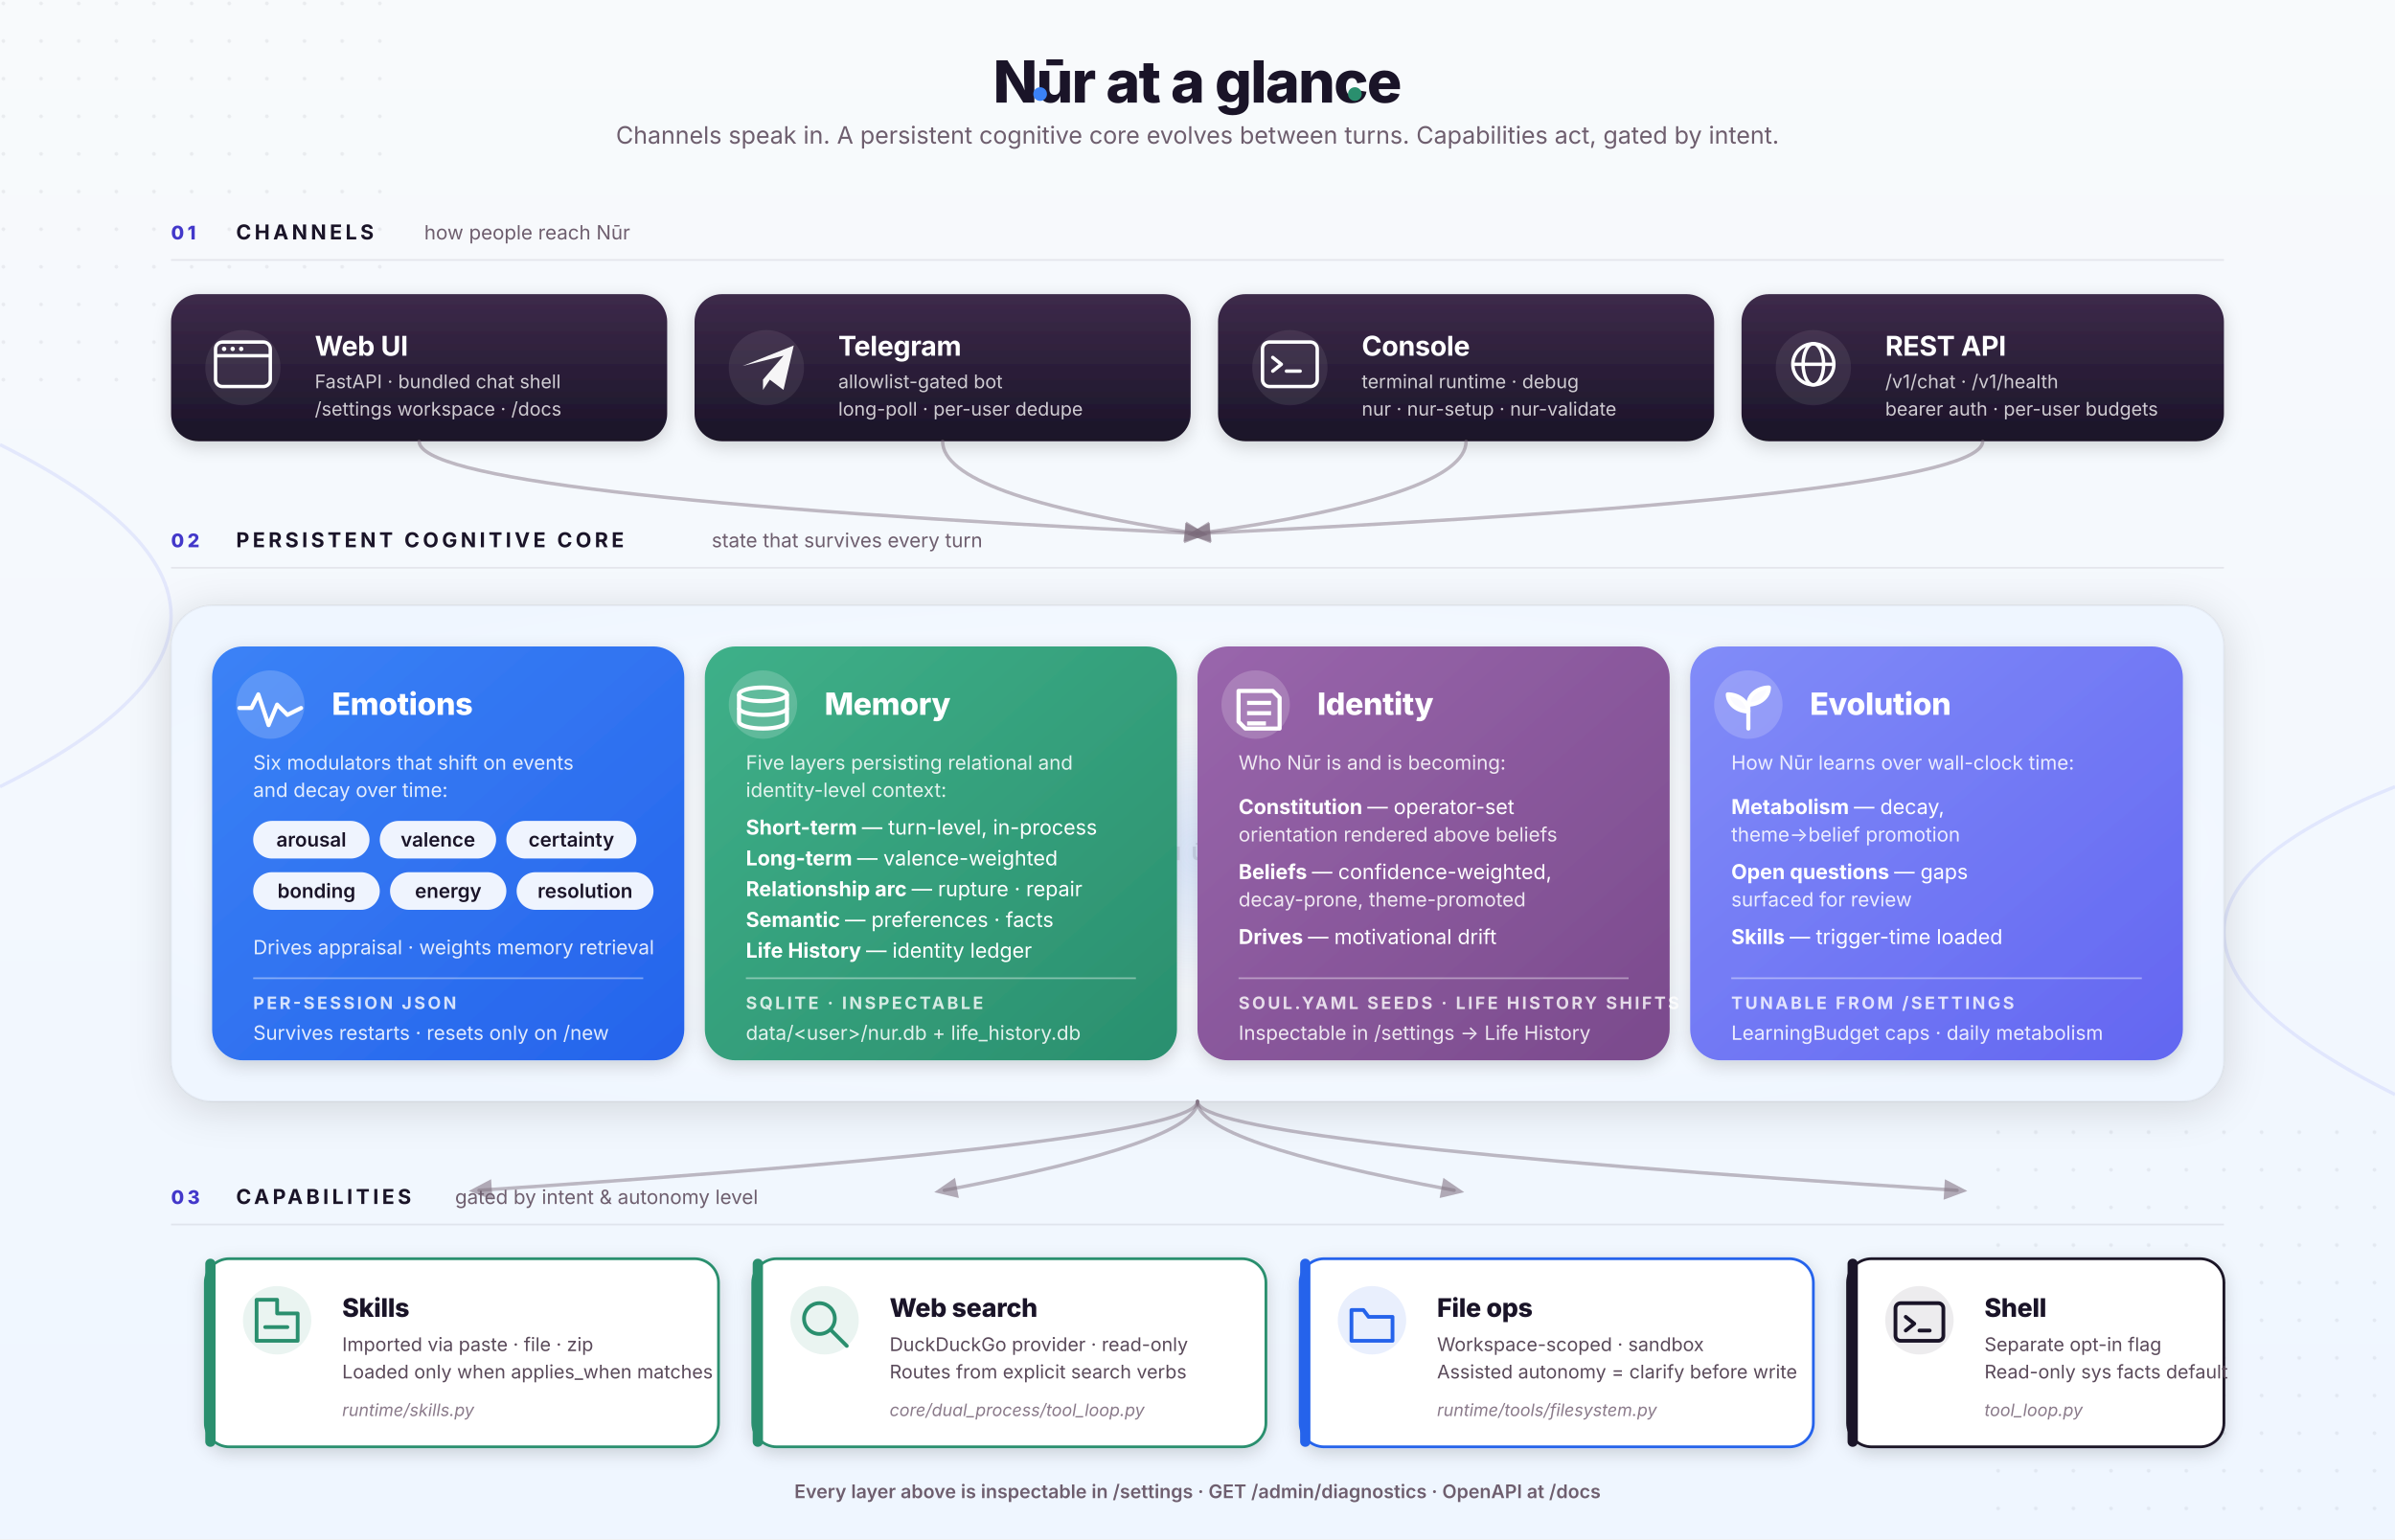
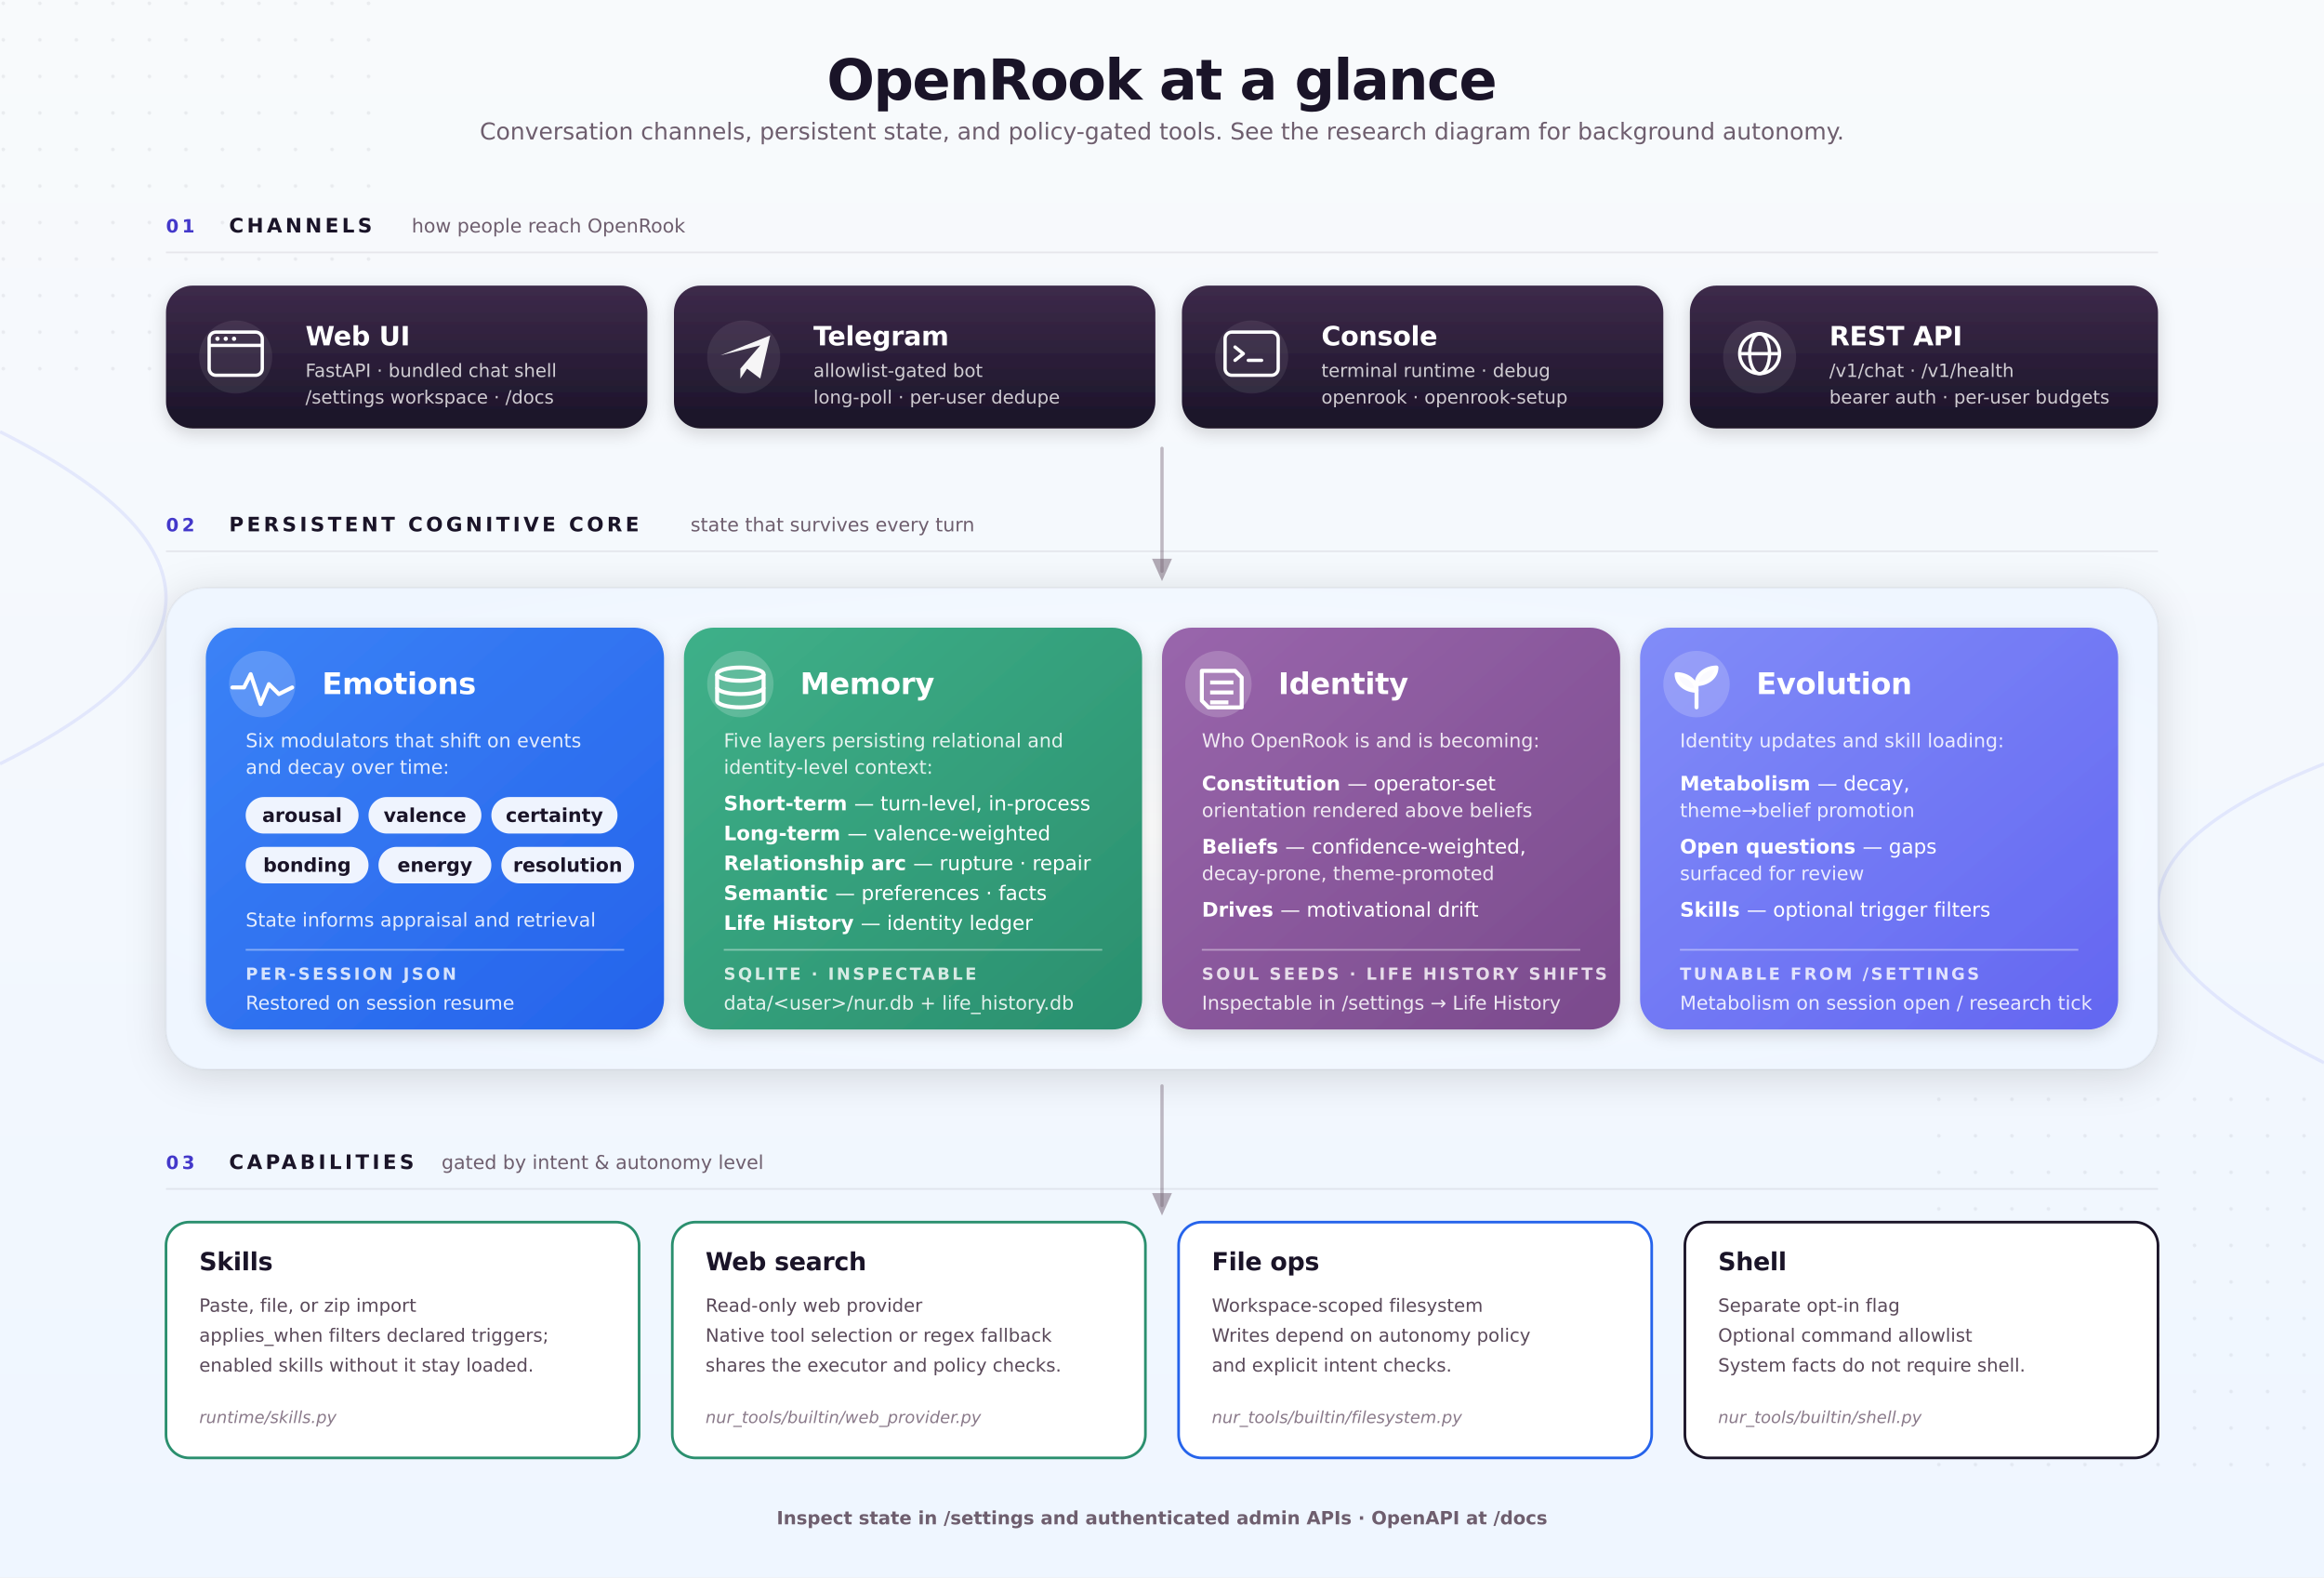
- <svg xmlns="http://www.w3.org/2000/svg" viewBox="0 0 1400 900" font-family="-apple-system,BlinkMacSystemFont,'Inter','Segoe UI',Helvetica,Arial,sans-serif">
+ <svg xmlns="http://www.w3.org/2000/svg" viewBox="0 0 1400 950" role="img" aria-labelledby="feature-overview-title feature-overview-desc" font-family="DejaVu Sans,Arial,sans-serif">
  <defs>
    <linearGradient id="bg" x1="0" y1="0" x2="0" y2="1">
      <stop offset="0%" stop-color="#F8FAFC" />
      <stop offset="100%" stop-color="#EFF6FF" />
    </linearGradient>
    <radialGradient id="coreBg" cx="50%" cy="50%" r="60%">
      <stop offset="0%" stop-color="#FFFFFF" />
      <stop offset="100%" stop-color="#EFF6FF" />
    </radialGradient>
    <radialGradient id="brandMark" cx="50%" cy="50%" r="50%">
      <stop offset="0%" stop-color="#3B82F6" stop-opacity="0.18" />
      <stop offset="100%" stop-color="#3B82F6" stop-opacity="0" />
    </radialGradient>
    <pattern id="dotgrid" x="0" y="0" width="22" height="22" patternUnits="userSpaceOnUse">
      <circle cx="2" cy="2" r="1.1" fill="#1A1428" fill-opacity="0.06" />
    </pattern>
    <linearGradient id="emotionFill" x1="0" y1="0" x2="1" y2="1">
      <stop offset="0%" stop-color="#3B82F6" />
      <stop offset="100%" stop-color="#2563EB" />
    </linearGradient>
    <linearGradient id="memoryFill" x1="0" y1="0" x2="1" y2="1">
      <stop offset="0%" stop-color="#3FB089" />
      <stop offset="100%" stop-color="#2A8F6E" />
    </linearGradient>
    <linearGradient id="identityFill" x1="0" y1="0" x2="1" y2="1">
      <stop offset="0%" stop-color="#9966AC" />
      <stop offset="100%" stop-color="#7A4A8C" />
    </linearGradient>
    <linearGradient id="evolutionFill" x1="0" y1="0" x2="1" y2="1">
      <stop offset="0%" stop-color="#818CF8" />
      <stop offset="100%" stop-color="#6366F1" />
    </linearGradient>
    <linearGradient id="channelFill" x1="0" y1="0" x2="0" y2="1">
      <stop offset="0%" stop-color="#3D2A4A" />
      <stop offset="100%" stop-color="#1A1428" />
    </linearGradient>
    <filter id="cardShadow" x="-15%" y="-15%" width="130%" height="130%">
      <feGaussianBlur in="SourceAlpha" stdDeviation="5" />
      <feOffset dx="0" dy="3" />
      <feComponentTransfer>
        <feFuncA type="linear" slope="0.16" />
      </feComponentTransfer>
      <feMerge>
        <feMergeNode />
        <feMergeNode in="SourceGraphic" />
      </feMerge>
    </filter>
    <filter id="coreShadow" x="-10%" y="-10%" width="120%" height="120%">
      <feGaussianBlur in="SourceAlpha" stdDeviation="12" />
      <feOffset dx="0" dy="4" />
      <feComponentTransfer>
        <feFuncA type="linear" slope="0.14" />
      </feComponentTransfer>
      <feMerge>
        <feMergeNode />
        <feMergeNode in="SourceGraphic" />
      </feMerge>
    </filter>
    <marker id="arrowhead" viewBox="0 0 12 12" refX="6" refY="6" markerWidth="9" markerHeight="9" orient="auto-start-reverse">
      <path d="M 1 2 L 10 6 L 1 10 Z" fill="#7A6A7A" fill-opacity="0.55" />
    </marker>
    <style>
      .h1 { font-size: 34px; font-weight: 800; fill: #1A1428; letter-spacing: -0.025em; }
      .h2 { font-size: 14px; fill: #6E5E6E; }
      .section-num { font-size: 11px; font-weight: 800; fill: #4338CA; letter-spacing: 0.18em; }
      .section-label { font-size: 12px; font-weight: 700; fill: #1A1428; letter-spacing: 0.16em; }
      .section-detail { font-size: 11.5px; fill: #6E5E6E; }
      .channel-name { font-size: 16px; font-weight: 700; fill: #FFFFFF; letter-spacing: -0.01em; }
      .channel-detail { font-size: 11px; fill: #FFFFFF; opacity: 0.78; }
      .feature-name { font-size: 18px; font-weight: 800; fill: #FFFFFF; letter-spacing: -0.01em; }
      .feature-tag { font-size: 11.5px; font-weight: 600; fill: #1A1428; }
      .feature-line-bold { font-size: 12px; font-weight: 700; fill: #FFFFFF; }
      .feature-line { font-size: 11.5px; fill: #FFFFFF; opacity: 0.86; }
      .feature-foot { font-size: 10px; font-weight: 700; fill: #FFFFFF; opacity: 0.8; letter-spacing: 0.14em; }
      .cap-name { font-size: 15px; font-weight: 800; fill: #1A1428; letter-spacing: -0.01em; }
      .cap-detail { font-size: 11px; fill: #5A4A5A; }
      .cap-source { font-size: 10px; font-style: italic; fill: #8A7A8A; }
      .footer { font-size: 11px; font-weight: 600; fill: #6E5E6E; }
      .brandMarkText { font-size: 11px; font-weight: 800; fill: #1A1428; opacity: 0.10; letter-spacing: 0.18em; }
    </style>
  </defs>
-   <rect x="0" y="0" width="1400" height="900" fill="url(#bg)" />
+   <rect x="0" y="0" width="1400" height="950" fill="url(#bg)" />
  <rect x="0" y="0" width="240" height="240" fill="url(#dotgrid)" />
  <rect x="1160" y="660" width="240" height="240" fill="url(#dotgrid)" />
  <path d="M 0 460 Q 200 360, 0 260" fill="none" stroke="#6366F1" stroke-opacity="0.12" stroke-width="2" />
  <path d="M 1400 460 Q 1200 540, 1400 640" fill="none" stroke="#6366F1" stroke-opacity="0.12" stroke-width="2" />
-   <text x="700" y="60" text-anchor="middle" class="h1">Nūr at a glance</text>
-   <text x="700" y="84" text-anchor="middle" class="h2">Channels speak in. A persistent cognitive core evolves between turns. Capabilities act, gated by intent.</text>
-   <circle cx="608" cy="55" r="4" fill="#3B82F6" />
-   <circle cx="792" cy="55" r="4" fill="#2A8F6E" />
+   <text x="700" y="60" text-anchor="middle" class="h1">OpenRook at a glance</text>
+   <text x="700" y="84" text-anchor="middle" class="h2">Conversation channels, persistent state, and policy-gated tools. See the research diagram for background autonomy.</text>
  <text x="100" y="140" class="section-num">01</text>
  <text x="138" y="140" class="section-label">CHANNELS</text>
-   <text x="248" y="140" class="section-detail">how people reach Nūr</text>
+   <text x="248" y="140" class="section-detail">how people reach OpenRook</text>
  <line x1="100" y1="152" x2="1300" y2="152" stroke="#1A1428" stroke-opacity="0.08" stroke-width="1" />
  <g filter="url(#cardShadow)">
    <rect x="100" y="172" width="290" height="86" rx="16" fill="url(#channelFill)" />
  </g>
  <circle cx="142" cy="215" r="22" fill="#FFFFFF" fill-opacity="0.08" />
  <g transform="translate(126,200)" stroke="#FFFFFF" stroke-width="2" fill="none" stroke-linejoin="round">
    <rect x="0" y="0" width="32" height="26" rx="4" />
    <line x1="0" y1="8" x2="32" y2="8" />
    <circle cx="5" cy="4" r="1.3" fill="#FFFFFF" stroke="none" />
    <circle cx="10" cy="4" r="1.3" fill="#FFFFFF" stroke="none" />
    <circle cx="15" cy="4" r="1.3" fill="#FFFFFF" stroke="none" />
  </g>
  <text x="184" y="208" class="channel-name">Web UI</text>
  <text x="184" y="227" class="channel-detail">FastAPI · bundled chat shell</text>
  <text x="184" y="243" class="channel-detail">/settings workspace · /docs</text>
  <g filter="url(#cardShadow)">
    <rect x="406" y="172" width="290" height="86" rx="16" fill="url(#channelFill)" />
  </g>
  <circle cx="448" cy="215" r="22" fill="#FFFFFF" fill-opacity="0.08" />
  <g transform="translate(432,200)" stroke="#FFFFFF" stroke-width="2" fill="none" stroke-linejoin="round" stroke-linecap="round">
    <path d="M 2 14 L 32 2 L 26 28 L 18 22 L 14 28 L 14 22 L 26 8 Z" fill="#FFFFFF" fill-opacity="0.95" stroke="none" />
  </g>
  <text x="490" y="208" class="channel-name">Telegram</text>
  <text x="490" y="227" class="channel-detail">allowlist-gated bot</text>
  <text x="490" y="243" class="channel-detail">long-poll · per-user dedupe</text>
  <g filter="url(#cardShadow)">
    <rect x="712" y="172" width="290" height="86" rx="16" fill="url(#channelFill)" />
  </g>
  <circle cx="754" cy="215" r="22" fill="#FFFFFF" fill-opacity="0.08" />
  <g transform="translate(738,200)" stroke="#FFFFFF" stroke-width="2" fill="none" stroke-linejoin="round" stroke-linecap="round">
    <rect x="0" y="0" width="32" height="26" rx="4" />
    <path d="M 6 9 L 11 13 L 6 17" />
    <line x1="14" y1="17" x2="22" y2="17" />
  </g>
  <text x="796" y="208" class="channel-name">Console</text>
  <text x="796" y="227" class="channel-detail">terminal runtime · debug</text>
-   <text x="796" y="243" class="channel-detail">nur · nur-setup · nur-validate</text>
+   <text x="796" y="243" class="channel-detail">openrook · openrook-setup</text>
  <g filter="url(#cardShadow)">
    <rect x="1018" y="172" width="282" height="86" rx="16" fill="url(#channelFill)" />
  </g>
  <circle cx="1060" cy="215" r="22" fill="#FFFFFF" fill-opacity="0.08" />
  <g transform="translate(1044,200)" stroke="#FFFFFF" stroke-width="2" fill="none">
    <circle cx="16" cy="13" r="12" />
    <line x1="4" y1="13" x2="28" y2="13" />
    <ellipse cx="16" cy="13" rx="6" ry="12" />
  </g>
  <text x="1102" y="208" class="channel-name">REST API</text>
  <text x="1102" y="227" class="channel-detail">/v1/chat · /v1/health</text>
  <text x="1102" y="243" class="channel-detail">bearer auth · per-user budgets</text>
  <g stroke="#7A6A7A" stroke-opacity="0.45" stroke-width="2" fill="none" stroke-linecap="round" marker-end="url(#arrowhead)">
-     <path d="M 245 258 Q 245 290, 700 312" />
-     <path d="M 551 258 Q 551 290, 700 312" />
-     <path d="M 857 258 Q 857 290, 700 312" />
-     <path d="M 1159 258 Q 1159 290, 700 312" />
+     <path d="M 700 270 L 700 344" />
  </g>
  <text x="100" y="320" class="section-num">02</text>
  <text x="138" y="320" class="section-label">PERSISTENT COGNITIVE CORE</text>
  <text x="416" y="320" class="section-detail">state that survives every turn</text>
  <line x1="100" y1="332" x2="1300" y2="332" stroke="#1A1428" stroke-opacity="0.08" stroke-width="1" />
  <g filter="url(#coreShadow)">
    <rect x="100" y="354" width="1200" height="290" rx="24" fill="url(#coreBg)" stroke="#1A1428" stroke-opacity="0.05" />
-   </g>
-   <circle cx="700" cy="499" r="80" fill="url(#brandMark)" />
-   <text x="700" y="503" text-anchor="middle" class="brandMarkText">N Ū R</text>
-   <g fill="#1A1428" fill-opacity="0.05">
-     <circle cx="640" cy="430" r="2" />
-     <circle cx="760" cy="430" r="2" />
-     <circle cx="640" cy="568" r="2" />
-     <circle cx="760" cy="568" r="2" />
-     <circle cx="580" cy="499" r="2" />
-     <circle cx="820" cy="499" r="2" />
  </g>
  <g filter="url(#cardShadow)">
    <rect x="124" y="378" width="276" height="242" rx="18" fill="url(#emotionFill)" />
  </g>
  <circle cx="158" cy="412" r="20" fill="#FFFFFF" fill-opacity="0.18" />
  <g transform="translate(140,402)" stroke="#FFFFFF" stroke-width="2.4" fill="none" stroke-linecap="round" stroke-linejoin="round">
    <path d="M 0 12 L 7 12 L 11 4 L 17 22 L 22 10 L 28 16 L 36 12" />
  </g>
  <text x="194" y="418" class="feature-name">Emotions</text>
  <text x="148" y="450" class="feature-line">Six modulators that shift on events</text>
  <text x="148" y="466" class="feature-line">and decay over time:</text>
  <g class="feature-tag">
    <rect x="148" y="480" width="68" height="22" rx="11" fill="#FFFFFF" fill-opacity="0.92" />
    <text x="182" y="495" text-anchor="middle">arousal</text>
    <rect x="222" y="480" width="68" height="22" rx="11" fill="#FFFFFF" fill-opacity="0.92" />
    <text x="256" y="495" text-anchor="middle">valence</text>
    <rect x="296" y="480" width="76" height="22" rx="11" fill="#FFFFFF" fill-opacity="0.92" />
    <text x="334" y="495" text-anchor="middle">certainty</text>
    <rect x="148" y="510" width="74" height="22" rx="11" fill="#FFFFFF" fill-opacity="0.92" />
    <text x="185" y="525" text-anchor="middle">bonding</text>
    <rect x="228" y="510" width="68" height="22" rx="11" fill="#FFFFFF" fill-opacity="0.92" />
    <text x="262" y="525" text-anchor="middle">energy</text>
    <rect x="302" y="510" width="80" height="22" rx="11" fill="#FFFFFF" fill-opacity="0.92" />
    <text x="342" y="525" text-anchor="middle">resolution</text>
  </g>
-   <text x="148" y="558" class="feature-line">Drives appraisal · weights memory retrieval</text>
+   <text x="148" y="558" class="feature-line">State informs appraisal and retrieval</text>
  <line x1="148" y1="572" x2="376" y2="572" stroke="#FFFFFF" stroke-opacity="0.4" stroke-width="1" />
  <text x="148" y="590" class="feature-foot">PER-SESSION JSON</text>
-   <text x="148" y="608" class="feature-line">Survives restarts · resets only on /new</text>
+   <text x="148" y="608" class="feature-line">Restored on session resume</text>
  <g filter="url(#cardShadow)">
    <rect x="412" y="378" width="276" height="242" rx="18" fill="url(#memoryFill)" />
  </g>
  <circle cx="446" cy="412" r="20" fill="#FFFFFF" fill-opacity="0.18" />
  <g transform="translate(430,400)" stroke="#FFFFFF" stroke-width="2.4" fill="none">
    <ellipse cx="16" cy="6" rx="14" ry="4" />
    <path d="M 2 6 L 2 14 C 2 16.2, 8.3 18, 16 18 C 23.7 18, 30 16.2, 30 14 L 30 6" />
    <path d="M 2 14 L 2 22 C 2 24.2, 8.3 26, 16 26 C 23.7 26, 30 24.2, 30 22 L 30 14" />
  </g>
  <text x="482" y="418" class="feature-name">Memory</text>
  <text x="436" y="450" class="feature-line">Five layers persisting relational and</text>
  <text x="436" y="466" class="feature-line">identity-level context:</text>
  <text x="436" y="488" class="feature-line-bold">Short-term <tspan font-weight="400" opacity="0.86">— turn-level, in-process</tspan>
  </text>
  <text x="436" y="506" class="feature-line-bold">Long-term <tspan font-weight="400" opacity="0.86">— valence-weighted</tspan>
  </text>
  <text x="436" y="524" class="feature-line-bold">Relationship arc <tspan font-weight="400" opacity="0.86">— rupture · repair</tspan>
  </text>
  <text x="436" y="542" class="feature-line-bold">Semantic <tspan font-weight="400" opacity="0.86">— preferences · facts</tspan>
  </text>
  <text x="436" y="560" class="feature-line-bold">Life History <tspan font-weight="400" opacity="0.86">— identity ledger</tspan>
  </text>
  <line x1="436" y1="572" x2="664" y2="572" stroke="#FFFFFF" stroke-opacity="0.4" stroke-width="1" />
  <text x="436" y="590" class="feature-foot">SQLITE · INSPECTABLE</text>
  <text x="436" y="608" class="feature-line">data/&lt;user&gt;/nur.db + life_history.db</text>
  <g filter="url(#cardShadow)">
    <rect x="700" y="378" width="276" height="242" rx="18" fill="url(#identityFill)" />
  </g>
  <circle cx="734" cy="412" r="20" fill="#FFFFFF" fill-opacity="0.18" />
  <g transform="translate(720,400)" stroke="#FFFFFF" stroke-width="2.4" fill="none" stroke-linejoin="round">
    <path d="M 4 4 L 24 4 L 28 8 L 28 26 L 8 26 L 4 22 Z" />
    <line x1="9" y1="11" x2="23" y2="11" />
    <line x1="9" y1="17" x2="23" y2="17" />
    <line x1="9" y1="23" x2="20" y2="23" />
  </g>
  <text x="770" y="418" class="feature-name">Identity</text>
-   <text x="724" y="450" class="feature-line">Who Nūr is and is becoming:</text>
+   <text x="724" y="450" class="feature-line">Who OpenRook is and is becoming:</text>
  <text x="724" y="476" class="feature-line-bold">Constitution <tspan font-weight="400" opacity="0.86">— operator-set</tspan>
  </text>
  <text x="724" y="492" class="feature-line" style="opacity:0.86">orientation rendered above beliefs</text>
  <text x="724" y="514" class="feature-line-bold">Beliefs <tspan font-weight="400" opacity="0.86">— confidence-weighted,</tspan>
  </text>
  <text x="724" y="530" class="feature-line" style="opacity:0.86">decay-prone, theme-promoted</text>
  <text x="724" y="552" class="feature-line-bold">Drives <tspan font-weight="400" opacity="0.86">— motivational drift</tspan>
  </text>
  <line x1="724" y1="572" x2="952" y2="572" stroke="#FFFFFF" stroke-opacity="0.4" stroke-width="1" />
-   <text x="724" y="590" class="feature-foot">SOUL.YAML SEEDS · LIFE HISTORY SHIFTS</text>
+   <text x="724" y="590" class="feature-foot">SOUL SEEDS · LIFE HISTORY SHIFTS</text>
  <text x="724" y="608" class="feature-line">Inspectable in /settings → Life History</text>
  <g filter="url(#cardShadow)">
    <rect x="988" y="378" width="288" height="242" rx="18" fill="url(#evolutionFill)" />
  </g>
  <circle cx="1022" cy="412" r="20" fill="#FFFFFF" fill-opacity="0.18" />
  <g transform="translate(1006,398)" stroke="#FFFFFF" stroke-width="2.4" fill="none" stroke-linecap="round" stroke-linejoin="round">
    <path d="M 16 28 L 16 14" />
    <path d="M 16 18 C 10 18, 4 14, 4 8 C 10 8, 16 12, 16 18 Z" fill="#FFFFFF" fill-opacity="0.95" />
    <path d="M 16 14 C 22 14, 28 10, 28 4 C 22 4, 16 8, 16 14 Z" fill="#FFFFFF" fill-opacity="0.95" />
  </g>
  <text x="1058" y="418" class="feature-name">Evolution</text>
-   <text x="1012" y="450" class="feature-line">How Nūr learns over wall-clock time:</text>
+   <text x="1012" y="450" class="feature-line">Identity updates and skill loading:</text>
  <text x="1012" y="476" class="feature-line-bold">Metabolism <tspan font-weight="400" opacity="0.86">— decay,</tspan>
  </text>
  <text x="1012" y="492" class="feature-line" style="opacity:0.86">theme→belief promotion</text>
  <text x="1012" y="514" class="feature-line-bold">Open questions <tspan font-weight="400" opacity="0.86">— gaps</tspan>
  </text>
  <text x="1012" y="530" class="feature-line" style="opacity:0.86">surfaced for review</text>
-   <text x="1012" y="552" class="feature-line-bold">Skills <tspan font-weight="400" opacity="0.86">— trigger-time loaded</tspan>
+   <text x="1012" y="552" class="feature-line-bold">Skills <tspan font-weight="400" opacity="0.86">— optional trigger filters</tspan>
  </text>
  <line x1="1012" y1="572" x2="1252" y2="572" stroke="#FFFFFF" stroke-opacity="0.4" stroke-width="1" />
  <text x="1012" y="590" class="feature-foot">TUNABLE FROM /SETTINGS</text>
-   <text x="1012" y="608" class="feature-line">LearningBudget caps · daily metabolism</text>
+   <text x="1012" y="608" class="feature-line">Metabolism on session open / research tick</text>
  <g stroke="#7A6A7A" stroke-opacity="0.45" stroke-width="2" fill="none" stroke-linecap="round" marker-end="url(#arrowhead)">
-     <path d="M 700 644 Q 700 668, 280 696" />
-     <path d="M 700 644 Q 700 668, 552 696" />
-     <path d="M 700 644 Q 700 668, 850 696" />
-     <path d="M 700 644 Q 700 668, 1144 696" />
+     <path d="M 700 654 L 700 726" />
  </g>
  <text x="100" y="704" class="section-num">03</text>
  <text x="138" y="704" class="section-label">CAPABILITIES</text>
  <text x="266" y="704" class="section-detail">gated by intent &amp; autonomy level</text>
  <line x1="100" y1="716" x2="1300" y2="716" stroke="#1A1428" stroke-opacity="0.08" stroke-width="1" />
-   <g filter="url(#cardShadow)">
-     <rect x="120" y="736" width="300" height="110" rx="14" fill="#FFFFFF" stroke="#2A8F6E" stroke-width="1.6" />
-   </g>
-   <rect x="120" y="736" width="6" height="110" rx="3" fill="#2A8F6E" />
-   <circle cx="162" cy="772" r="20" fill="#2A8F6E" fill-opacity="0.10" />
-   <g transform="translate(146,756)" stroke="#2A8F6E" stroke-width="2.2" fill="none" stroke-linejoin="round" stroke-linecap="round">
-     <path d="M 4 4 L 16 4 L 16 12 L 28 12 L 28 28 L 4 28 Z" />
-     <line x1="9" y1="20" x2="22" y2="20" />
-   </g>
-   <text x="200" y="770" class="cap-name">Skills</text>
-   <text x="200" y="790" class="cap-detail">Imported via paste · file · zip</text>
-   <text x="200" y="806" class="cap-detail">Loaded only when applies_when matches</text>
-   <text x="200" y="828" class="cap-source">runtime/skills.py</text>
-   <g filter="url(#cardShadow)">
-     <rect x="440" y="736" width="300" height="110" rx="14" fill="#FFFFFF" stroke="#2A8F6E" stroke-width="1.6" />
-   </g>
-   <rect x="440" y="736" width="6" height="110" rx="3" fill="#2A8F6E" />
-   <circle cx="482" cy="772" r="20" fill="#2A8F6E" fill-opacity="0.10" />
-   <g transform="translate(466,758)" stroke="#2A8F6E" stroke-width="2.2" fill="none" stroke-linejoin="round" stroke-linecap="round">
-     <circle cx="13" cy="13" r="9" />
-     <line x1="20" y1="20" x2="29" y2="29" />
-   </g>
-   <text x="520" y="770" class="cap-name">Web search</text>
-   <text x="520" y="790" class="cap-detail">DuckDuckGo provider · read-only</text>
-   <text x="520" y="806" class="cap-detail">Routes from explicit search verbs</text>
-   <text x="520" y="828" class="cap-source">core/dual_process/tool_loop.py</text>
-   <g filter="url(#cardShadow)">
-     <rect x="760" y="736" width="300" height="110" rx="14" fill="#FFFFFF" stroke="#2563EB" stroke-width="1.6" />
-   </g>
-   <rect x="760" y="736" width="6" height="110" rx="3" fill="#2563EB" />
-   <circle cx="802" cy="772" r="20" fill="#2563EB" fill-opacity="0.10" />
-   <g transform="translate(786,758)" stroke="#2563EB" stroke-width="2.2" fill="none" stroke-linejoin="round">
-     <path d="M 4 8 L 4 26 L 28 26 L 28 12 L 14 12 L 11 8 Z" />
-   </g>
-   <text x="840" y="770" class="cap-name">File ops</text>
-   <text x="840" y="790" class="cap-detail">Workspace-scoped · sandbox</text>
-   <text x="840" y="806" class="cap-detail">Assisted autonomy = clarify before write</text>
-   <text x="840" y="828" class="cap-source">runtime/tools/filesystem.py</text>
-   <g filter="url(#cardShadow)">
-     <rect x="1080" y="736" width="220" height="110" rx="14" fill="#FFFFFF" stroke="#1A1428" stroke-width="1.6" />
-   </g>
-   <rect x="1080" y="736" width="6" height="110" rx="3" fill="#1A1428" />
-   <circle cx="1122" cy="772" r="20" fill="#1A1428" fill-opacity="0.08" />
-   <g transform="translate(1106,758)" stroke="#1A1428" stroke-width="2.2" fill="none" stroke-linejoin="round" stroke-linecap="round">
-     <rect x="2" y="4" width="28" height="22" rx="3" />
-     <path d="M 8 12 L 13 16 L 8 20" />
-     <line x1="16" y1="20" x2="22" y2="20" />
-   </g>
-   <text x="1160" y="770" class="cap-name">Shell</text>
-   <text x="1160" y="790" class="cap-detail">Separate opt-in flag</text>
-   <text x="1160" y="806" class="cap-detail">Read-only sys facts default</text>
-   <text x="1160" y="828" class="cap-source">tool_loop.py</text>
-   <text x="700" y="876" text-anchor="middle" class="footer">Every layer above is inspectable in /settings · GET /admin/diagnostics · OpenAPI at /docs</text>
+   <rect x="100" y="736" width="285" height="142" rx="14" fill="#FFFFFF" stroke="#2A8F6E" stroke-width="1.6" />
+   <text x="120" y="765" class="cap-name">Skills</text>
+   <text x="120" y="790" class="cap-detail">Paste, file, or zip import</text>
+   <text x="120" y="808" class="cap-detail">applies_when filters declared triggers;</text>
+   <text x="120" y="826" class="cap-detail">enabled skills without it stay loaded.</text>
+   <text x="120" y="857" class="cap-source">runtime/skills.py</text>
+   <rect x="405" y="736" width="285" height="142" rx="14" fill="#FFFFFF" stroke="#2A8F6E" stroke-width="1.6" />
+   <text x="425" y="765" class="cap-name">Web search</text>
+   <text x="425" y="790" class="cap-detail">Read-only web provider</text>
+   <text x="425" y="808" class="cap-detail">Native tool selection or regex fallback</text>
+   <text x="425" y="826" class="cap-detail">shares the executor and policy checks.</text>
+   <text x="425" y="857" class="cap-source">nur_tools/builtin/web_provider.py</text>
+   <rect x="710" y="736" width="285" height="142" rx="14" fill="#FFFFFF" stroke="#2563EB" stroke-width="1.6" />
+   <text x="730" y="765" class="cap-name">File ops</text>
+   <text x="730" y="790" class="cap-detail">Workspace-scoped filesystem</text>
+   <text x="730" y="808" class="cap-detail">Writes depend on autonomy policy</text>
+   <text x="730" y="826" class="cap-detail">and explicit intent checks.</text>
+   <text x="730" y="857" class="cap-source">nur_tools/builtin/filesystem.py</text>
+   <rect x="1015" y="736" width="285" height="142" rx="14" fill="#FFFFFF" stroke="#1A1428" stroke-width="1.6" />
+   <text x="1035" y="765" class="cap-name">Shell</text>
+   <text x="1035" y="790" class="cap-detail">Separate opt-in flag</text>
+   <text x="1035" y="808" class="cap-detail">Optional command allowlist</text>
+   <text x="1035" y="826" class="cap-detail">System facts do not require shell.</text>
+   <text x="1035" y="857" class="cap-source">nur_tools/builtin/shell.py</text>
+   <text x="700" y="918" text-anchor="middle" class="footer">Inspect state in /settings and authenticated admin APIs · OpenAPI at /docs</text>
</svg>
